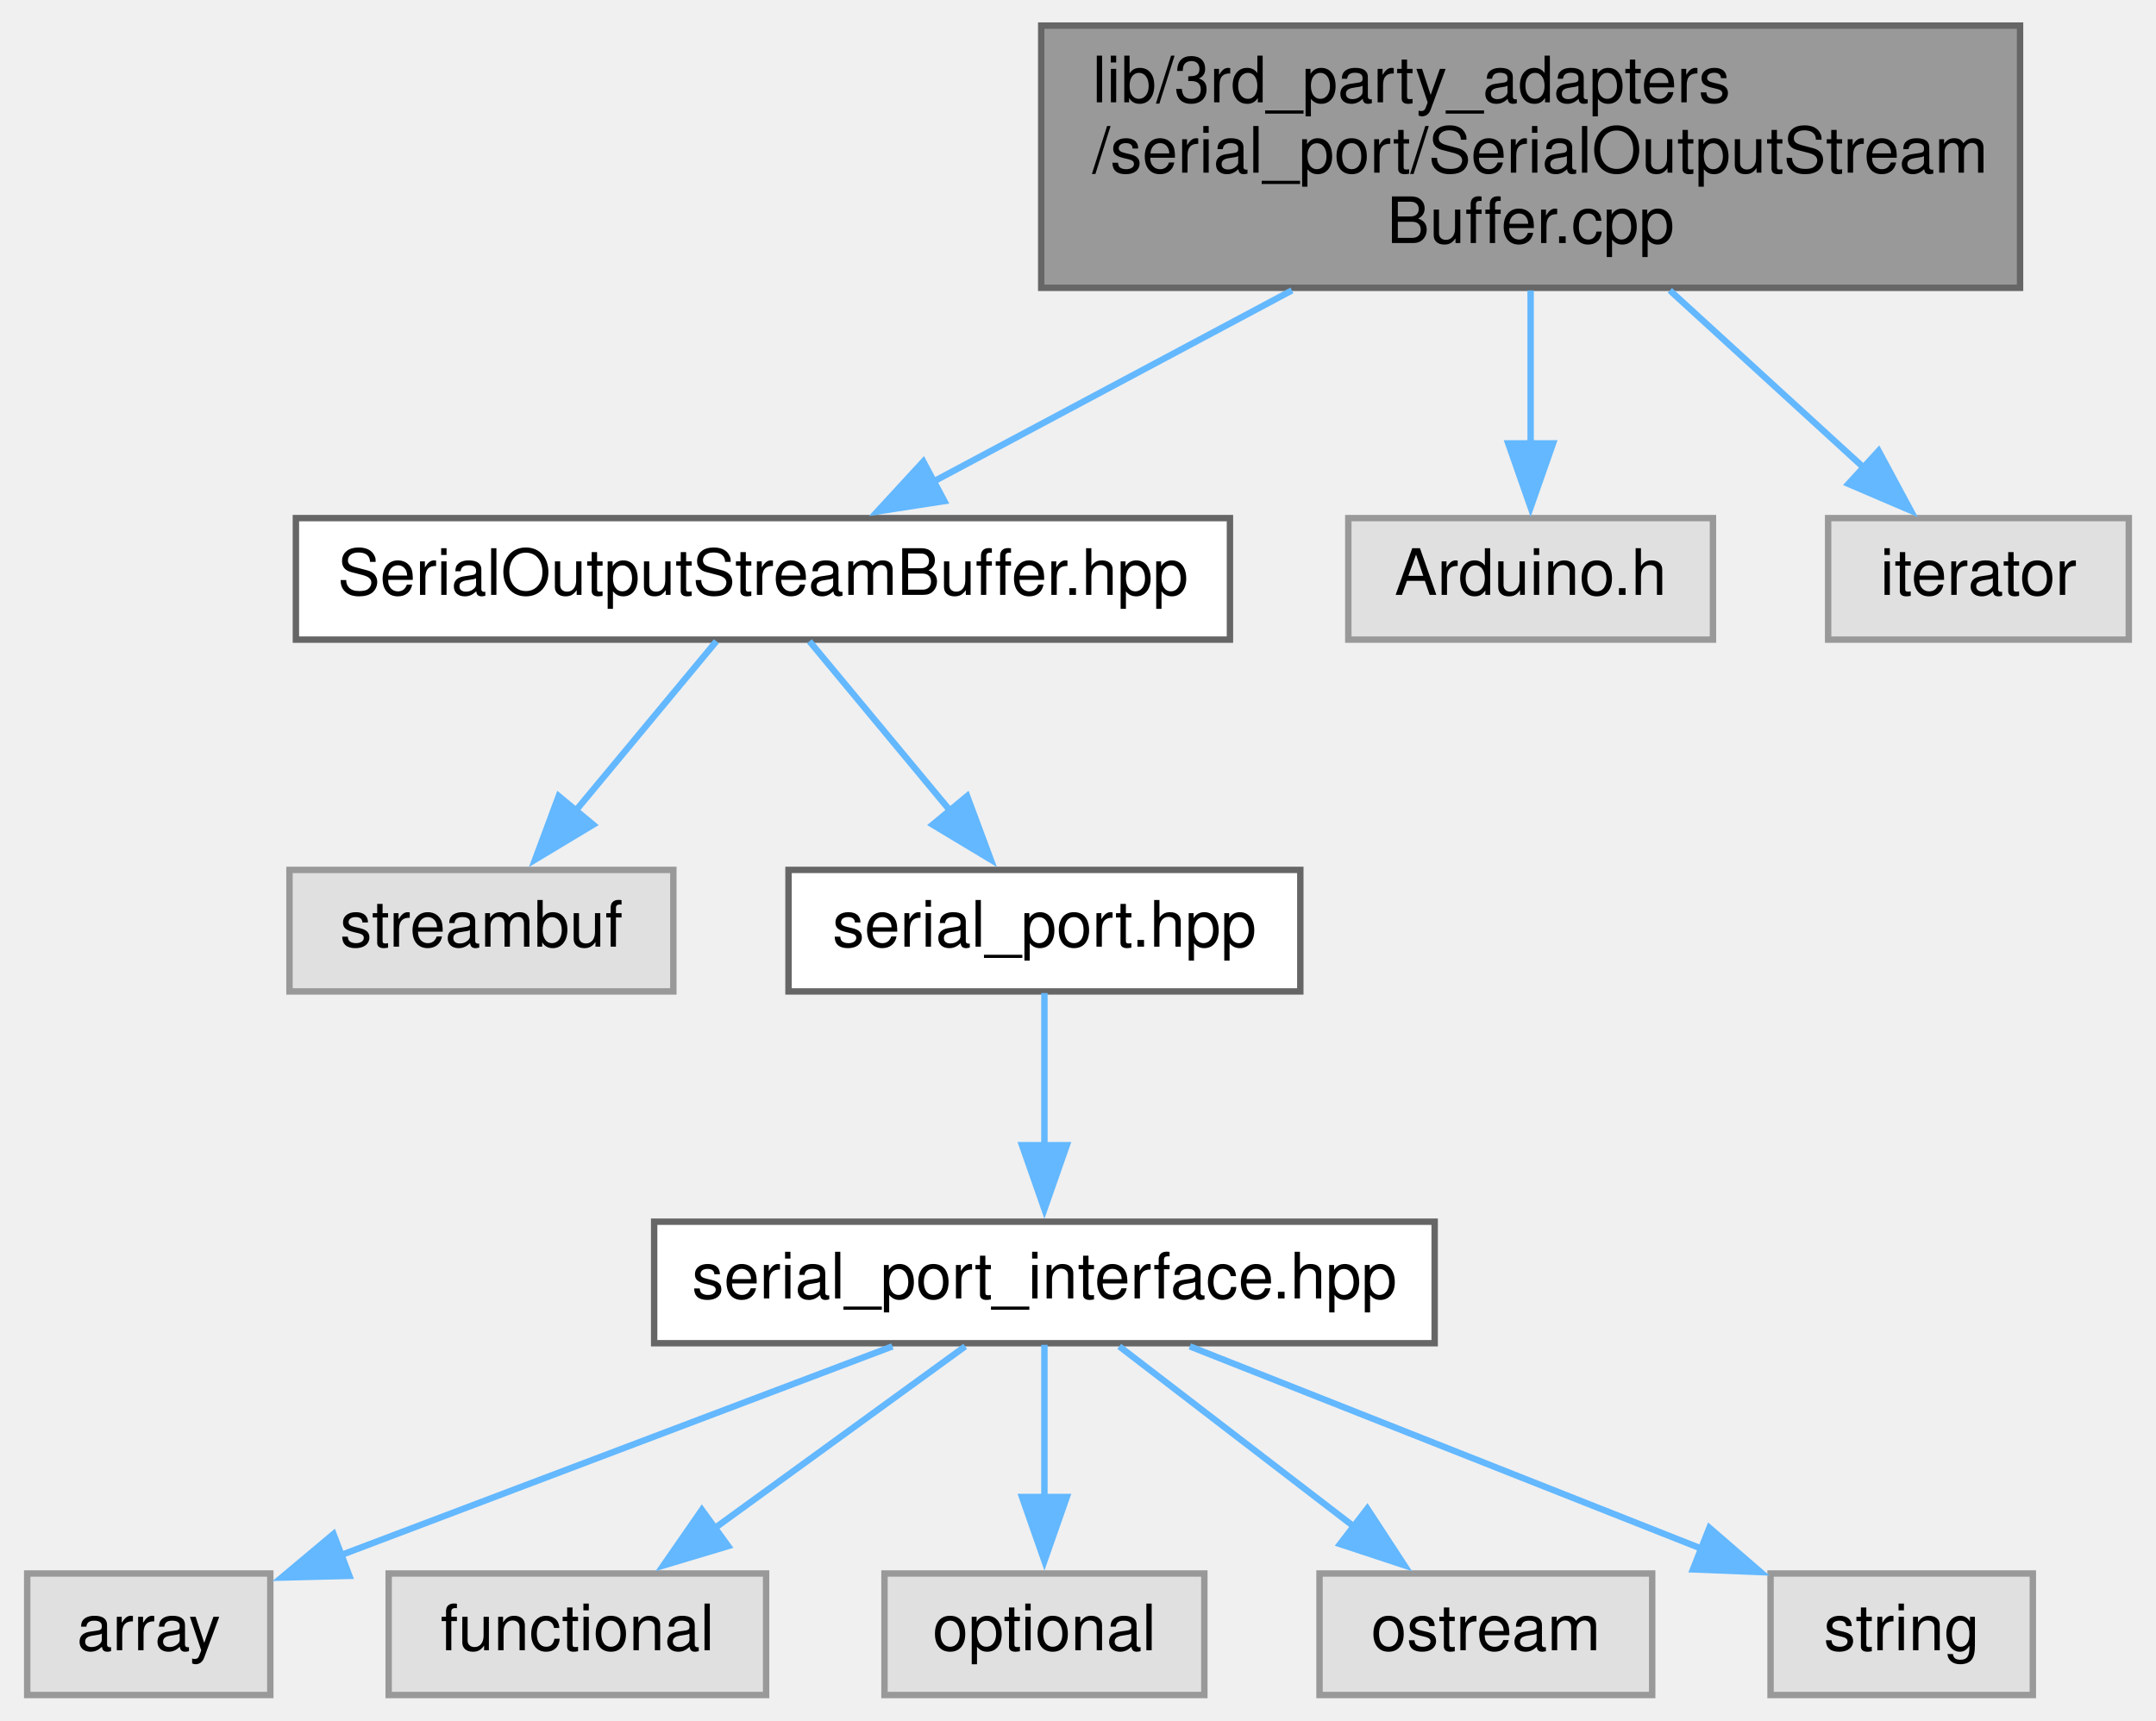
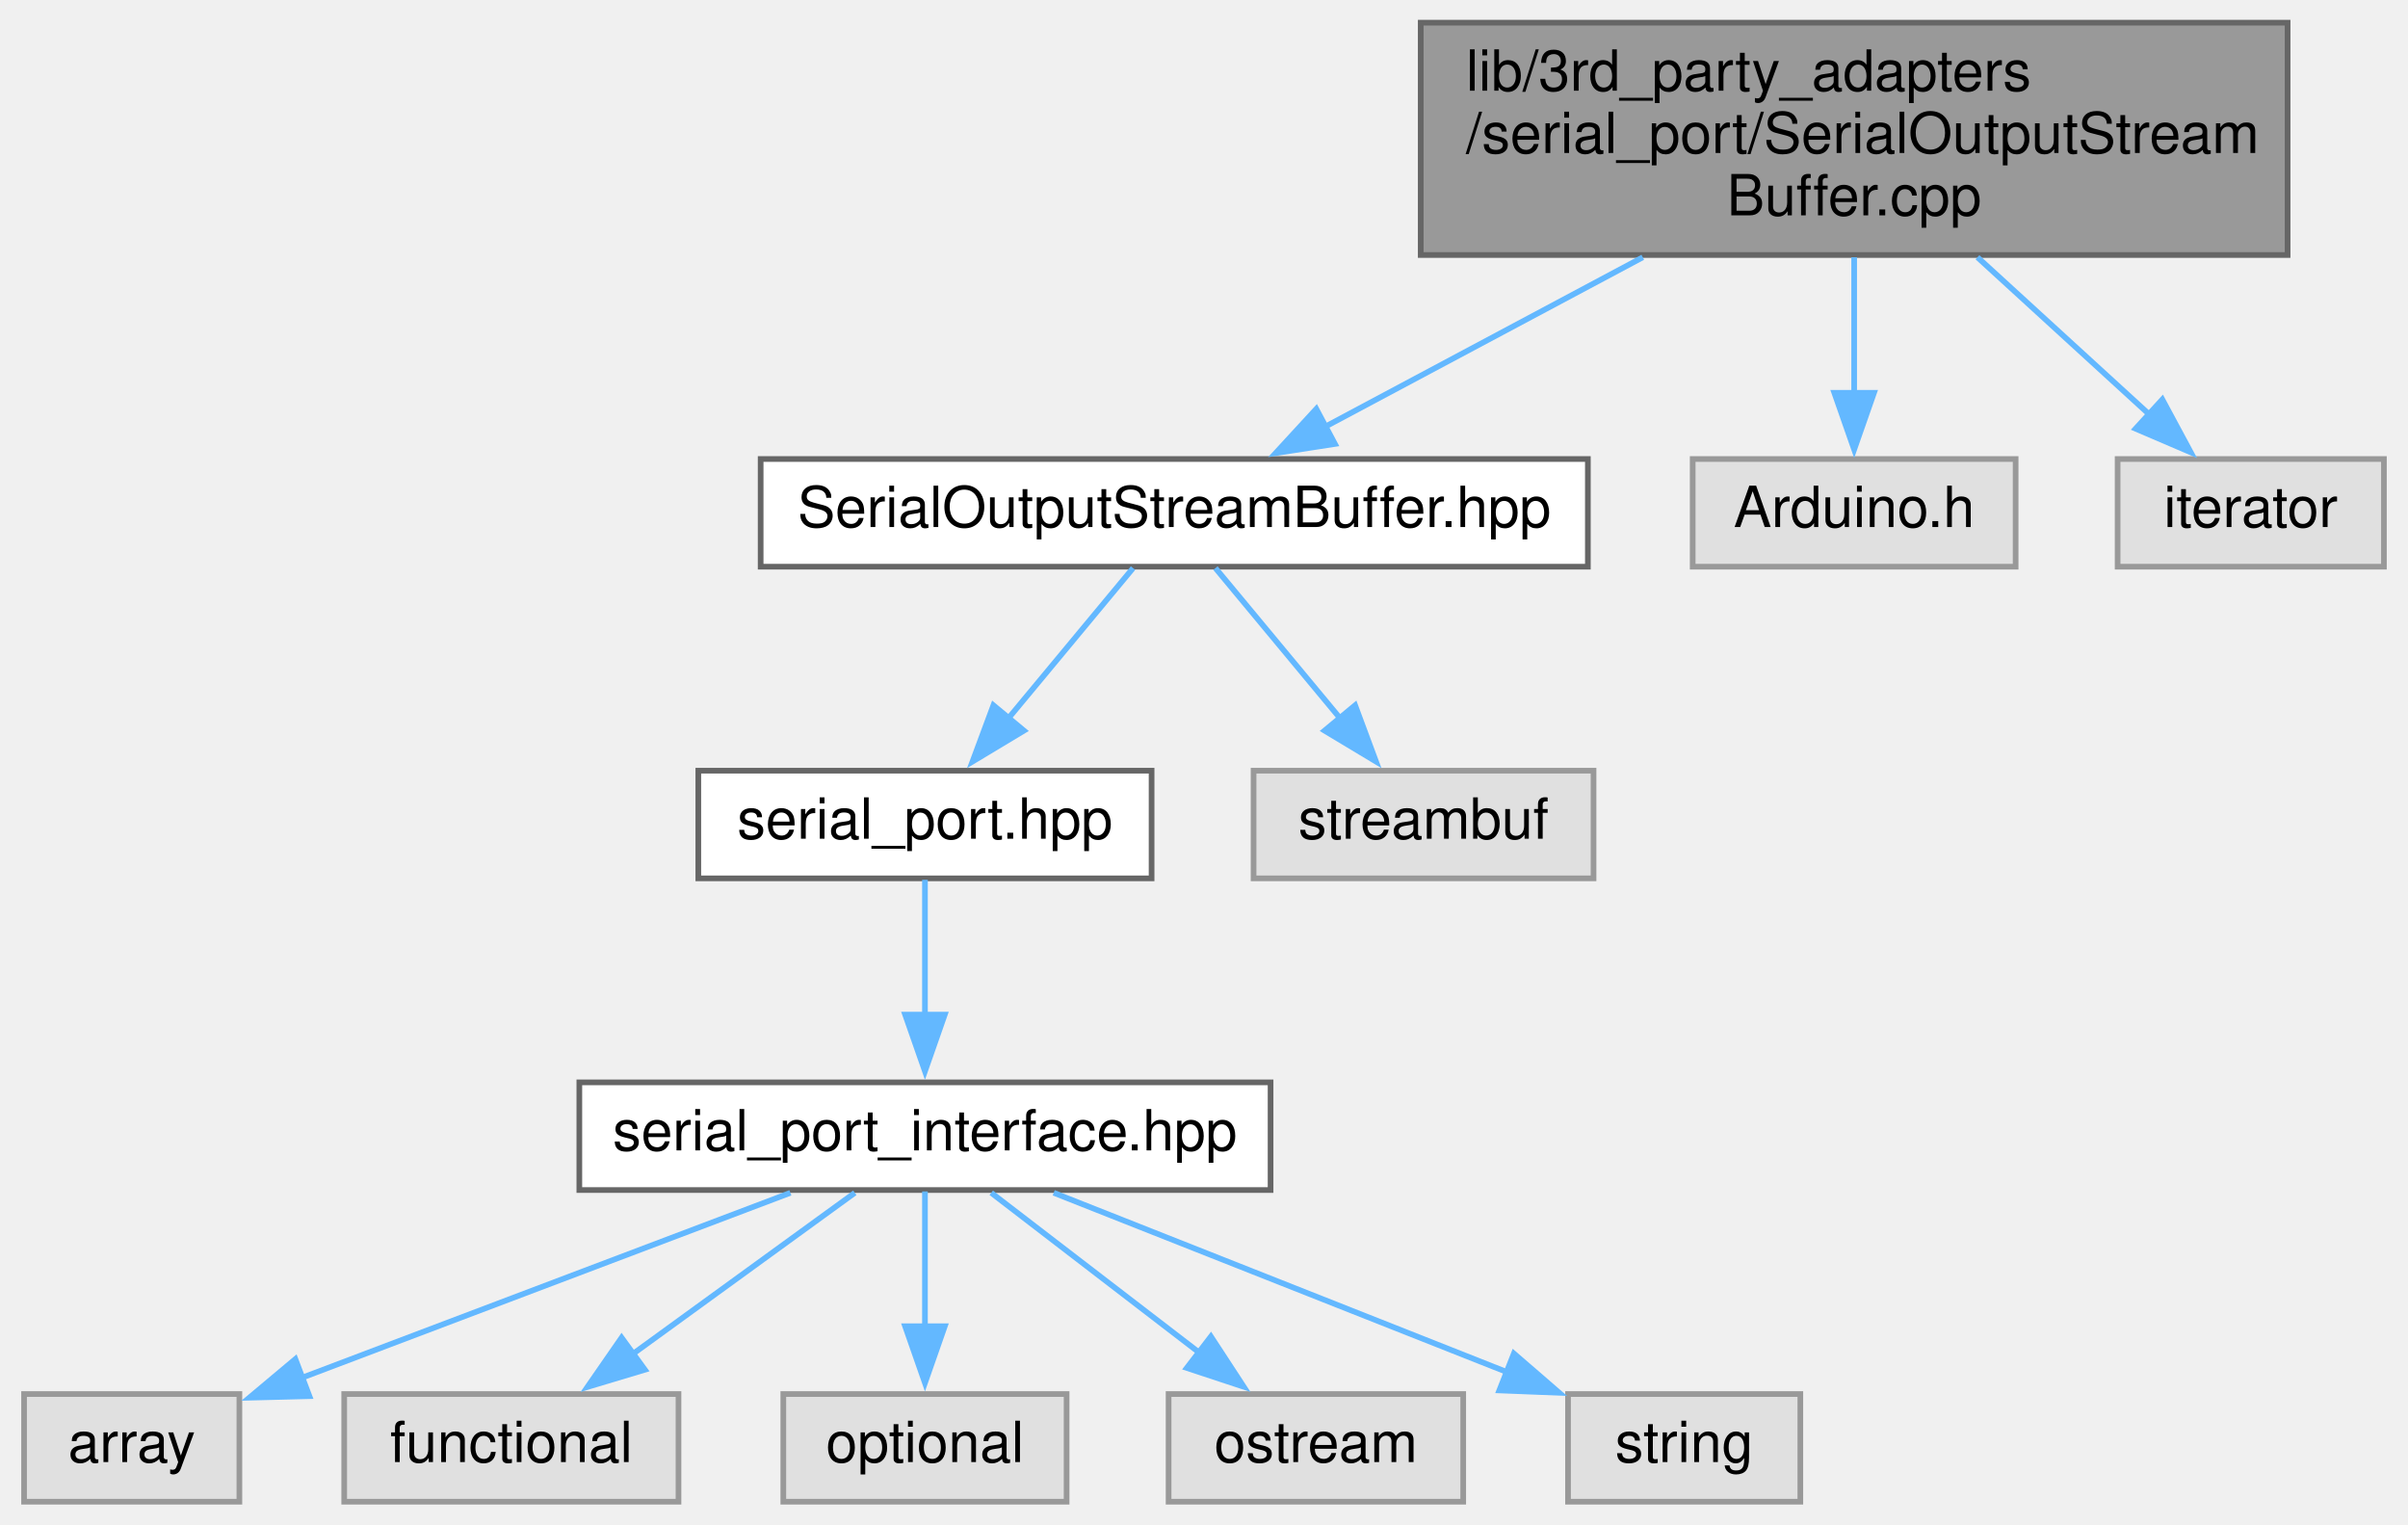
- <svg xmlns="http://www.w3.org/2000/svg" xmlns:xlink="http://www.w3.org/1999/xlink" width="337pt" height="269pt" viewBox="0.00 0.00 336.50 269.00">
+ <svg xmlns="http://www.w3.org/2000/svg" xmlns:xlink="http://www.w3.org/1999/xlink" width="425pt" height="269pt" viewBox="0.00 0.00 424.50 269.00">
  <g id="graph0" class="graph" transform="scale(1 1) rotate(0) translate(4 265)">
    <g id="node1" class="node">
      <g id="a_node1">
        <a xlink:title=" ">
-           <polygon fill="#999999" stroke="#666666" points="311.5,-261 158.5,-261 158.5,-220 311.5,-220 311.5,-261" />
-           <text text-anchor="start" x="166.5" y="-249" font-family="Helvetica,sans-Serif" font-size="10.00">lib/3rd_party_adapters</text>
-           <text text-anchor="start" x="166.5" y="-238" font-family="Helvetica,sans-Serif" font-size="10.00">/serial_port/SerialOutputStream</text>
-           <text text-anchor="middle" x="235" y="-227" font-family="Helvetica,sans-Serif" font-size="10.00">Buffer.cpp</text>
+           <polygon fill="#999999" stroke="#666666" points="399.5,-261 246.5,-261 246.5,-220 399.5,-220 399.5,-261" />
+           <text text-anchor="start" x="254.5" y="-249" font-family="Helvetica,sans-Serif" font-size="10.00">lib/3rd_party_adapters</text>
+           <text text-anchor="start" x="254.5" y="-238" font-family="Helvetica,sans-Serif" font-size="10.00">/serial_port/SerialOutputStream</text>
+           <text text-anchor="middle" x="323" y="-227" font-family="Helvetica,sans-Serif" font-size="10.00">Buffer.cpp</text>
        </a>
      </g>
    </g>
    <g id="node2" class="node">
      <g id="a_node2">
        <a xlink:href="SerialOutputStreamBuffer_8hpp.xhtml" target="_top" xlink:title=" ">
-           <polygon fill="white" stroke="#666666" points="188,-184 42,-184 42,-165 188,-165 188,-184" />
-           <text text-anchor="middle" x="115" y="-172" font-family="Helvetica,sans-Serif" font-size="10.00">SerialOutputStreamBuffer.hpp</text>
+           <polygon fill="white" stroke="#666666" points="276,-184 130,-184 130,-165 276,-165 276,-184" />
+           <text text-anchor="middle" x="203" y="-172" font-family="Helvetica,sans-Serif" font-size="10.00">SerialOutputStreamBuffer.hpp</text>
        </a>
      </g>
    </g>
    <g id="edge1" class="edge">
-       <path fill="none" stroke="#63b8ff" d="M197.69,-219.6C179.52,-209.91 158.09,-198.48 141.6,-189.68" />
-       <polygon fill="#63b8ff" stroke="#63b8ff" points="143.36,-186.66 132.89,-185.04 140.07,-192.84 143.36,-186.66" />
+       <path fill="none" stroke="#63b8ff" d="M285.69,-219.6C267.52,-209.91 246.09,-198.48 229.6,-189.68" />
+       <polygon fill="#63b8ff" stroke="#63b8ff" points="231.36,-186.66 220.89,-185.04 228.07,-192.84 231.36,-186.66" />
    </g>
    <g id="node11" class="node">
      <g id="a_node11">
        <a xlink:title=" ">
-           <polygon fill="#e0e0e0" stroke="#999999" points="263.5,-184 206.5,-184 206.5,-165 263.5,-165 263.5,-184" />
-           <text text-anchor="middle" x="235" y="-172" font-family="Helvetica,sans-Serif" font-size="10.00">Arduino.h</text>
+           <polygon fill="#e0e0e0" stroke="#999999" points="351.5,-184 294.5,-184 294.5,-165 351.5,-165 351.5,-184" />
+           <text text-anchor="middle" x="323" y="-172" font-family="Helvetica,sans-Serif" font-size="10.00">Arduino.h</text>
        </a>
      </g>
    </g>
    <g id="edge10" class="edge">
-       <path fill="none" stroke="#63b8ff" d="M235,-219.6C235,-211.98 235,-203.3 235,-195.66" />
-       <polygon fill="#63b8ff" stroke="#63b8ff" points="238.5,-195.68 235,-185.68 231.5,-195.68 238.5,-195.68" />
+       <path fill="none" stroke="#63b8ff" d="M323,-219.6C323,-211.98 323,-203.3 323,-195.66" />
+       <polygon fill="#63b8ff" stroke="#63b8ff" points="326.5,-195.68 323,-185.68 319.5,-195.68 326.5,-195.68" />
    </g>
    <g id="node12" class="node">
      <g id="a_node12">
        <a xlink:title=" ">
-           <polygon fill="#e0e0e0" stroke="#999999" points="328.5,-184 281.5,-184 281.5,-165 328.5,-165 328.5,-184" />
-           <text text-anchor="middle" x="305" y="-172" font-family="Helvetica,sans-Serif" font-size="10.00">iterator</text>
+           <polygon fill="#e0e0e0" stroke="#999999" points="416.5,-184 369.5,-184 369.5,-165 416.5,-165 416.5,-184" />
+           <text text-anchor="middle" x="393" y="-172" font-family="Helvetica,sans-Serif" font-size="10.00">iterator</text>
        </a>
      </g>
    </g>
    <g id="edge11" class="edge">
-       <path fill="none" stroke="#63b8ff" d="M256.76,-219.6C266.52,-210.68 277.88,-200.3 287.12,-191.84" />
-       <polygon fill="#63b8ff" stroke="#63b8ff" points="289.39,-194.51 294.41,-185.18 284.67,-189.35 289.39,-194.51" />
+       <path fill="none" stroke="#63b8ff" d="M344.76,-219.6C354.52,-210.68 365.88,-200.3 375.12,-191.84" />
+       <polygon fill="#63b8ff" stroke="#63b8ff" points="377.39,-194.51 382.41,-185.18 372.67,-189.35 377.39,-194.51" />
    </g>
    <g id="node3" class="node">
      <g id="a_node3">
-         <a xlink:title=" ">
-           <polygon fill="#e0e0e0" stroke="#999999" points="101,-129 41,-129 41,-110 101,-110 101,-129" />
-           <text text-anchor="middle" x="71" y="-117" font-family="Helvetica,sans-Serif" font-size="10.00">streambuf</text>
-         </a>
-       </g>
-     </g>
-     <g id="edge2" class="edge">
-       <path fill="none" stroke="#63b8ff" d="M107.73,-164.75C101.72,-157.5 92.99,-146.98 85.54,-138.02" />
-       <polygon fill="#63b8ff" stroke="#63b8ff" points="88.47,-136.07 79.39,-130.61 83.08,-140.54 88.47,-136.07" />
-     </g>
-     <g id="node4" class="node">
-       <g id="a_node4">
        <a xlink:href="serial__port_8hpp.xhtml" target="_top" xlink:title="This files serves as hint to the PlatformIO Library Dependency Finder to find the corresponding sourc...">
          <polygon fill="white" stroke="#666666" points="199,-129 119,-129 119,-110 199,-110 199,-129" />
          <text text-anchor="middle" x="159" y="-117" font-family="Helvetica,sans-Serif" font-size="10.00">serial_port.hpp</text>
        </a>
      </g>
    </g>
-     <g id="edge3" class="edge">
-       <path fill="none" stroke="#63b8ff" d="M122.27,-164.75C128.28,-157.5 137.01,-146.98 144.46,-138.02" />
-       <polygon fill="#63b8ff" stroke="#63b8ff" points="146.92,-140.54 150.61,-130.61 141.53,-136.07 146.92,-140.54" />
+     <g id="edge2" class="edge">
+       <path fill="none" stroke="#63b8ff" d="M195.73,-164.75C189.72,-157.5 180.99,-146.98 173.54,-138.02" />
+       <polygon fill="#63b8ff" stroke="#63b8ff" points="176.47,-136.07 167.39,-130.61 171.08,-140.54 176.47,-136.07" />
    </g>
-     <g id="node5" class="node">
-       <g id="a_node5">
+     <g id="node10" class="node">
+       <g id="a_node10">
+         <a xlink:title=" ">
+           <polygon fill="#e0e0e0" stroke="#999999" points="277,-129 217,-129 217,-110 277,-110 277,-129" />
+           <text text-anchor="middle" x="247" y="-117" font-family="Helvetica,sans-Serif" font-size="10.00">streambuf</text>
+         </a>
+       </g>
+     </g>
+     <g id="edge9" class="edge">
+       <path fill="none" stroke="#63b8ff" d="M210.27,-164.75C216.28,-157.5 225.01,-146.98 232.46,-138.02" />
+       <polygon fill="#63b8ff" stroke="#63b8ff" points="234.92,-140.54 238.61,-130.61 229.53,-136.07 234.92,-140.54" />
+     </g>
+     <g id="node4" class="node">
+       <g id="a_node4">
        <a xlink:href="serial__port__interface_8hpp.xhtml" target="_top" xlink:title=" ">
          <polygon fill="white" stroke="#666666" points="220,-74 98,-74 98,-55 220,-55 220,-74" />
          <text text-anchor="middle" x="159" y="-62" font-family="Helvetica,sans-Serif" font-size="10.00">serial_port_interface.hpp</text>
        </a>
      </g>
    </g>
-     <g id="edge4" class="edge">
+     <g id="edge3" class="edge">
      <path fill="none" stroke="#63b8ff" d="M159,-109.75C159,-103.27 159,-94.16 159,-85.9" />
      <polygon fill="#63b8ff" stroke="#63b8ff" points="162.5,-85.96 159,-75.96 155.5,-85.96 162.5,-85.96" />
    </g>
-     <g id="node6" class="node">
-       <g id="a_node6">
+     <g id="node5" class="node">
+       <g id="a_node5">
        <a xlink:title=" ">
          <polygon fill="#e0e0e0" stroke="#999999" points="38,-19 0,-19 0,0 38,0 38,-19" />
          <text text-anchor="middle" x="19" y="-7" font-family="Helvetica,sans-Serif" font-size="10.00">array</text>
        </a>
      </g>
    </g>
-     <g id="edge5" class="edge">
+     <g id="edge4" class="edge">
      <path fill="none" stroke="#63b8ff" d="M135.25,-54.51C111.47,-45.51 74.79,-31.62 49,-21.86" />
      <polygon fill="#63b8ff" stroke="#63b8ff" points="50.36,-18.63 39.76,-18.36 47.88,-25.17 50.36,-18.63" />
    </g>
-     <g id="node7" class="node">
-       <g id="a_node7">
+     <g id="node6" class="node">
+       <g id="a_node6">
        <a xlink:title=" ">
          <polygon fill="#e0e0e0" stroke="#999999" points="115.5,-19 56.5,-19 56.5,0 115.5,0 115.5,-19" />
          <text text-anchor="middle" x="86" y="-7" font-family="Helvetica,sans-Serif" font-size="10.00">functional</text>
        </a>
      </g>
    </g>
-     <g id="edge6" class="edge">
+     <g id="edge5" class="edge">
      <path fill="none" stroke="#63b8ff" d="M146.62,-54.51C135.85,-46.7 120.03,-35.21 107.25,-25.93" />
      <polygon fill="#63b8ff" stroke="#63b8ff" points="109.57,-23.29 99.43,-20.25 105.46,-28.95 109.57,-23.29" />
    </g>
-     <g id="node8" class="node">
-       <g id="a_node8">
+     <g id="node7" class="node">
+       <g id="a_node7">
        <a xlink:title=" ">
          <polygon fill="#e0e0e0" stroke="#999999" points="184,-19 134,-19 134,0 184,0 184,-19" />
          <text text-anchor="middle" x="159" y="-7" font-family="Helvetica,sans-Serif" font-size="10.00">optional</text>
        </a>
      </g>
    </g>
-     <g id="edge7" class="edge">
+     <g id="edge6" class="edge">
      <path fill="none" stroke="#63b8ff" d="M159,-54.75C159,-48.27 159,-39.16 159,-30.9" />
      <polygon fill="#63b8ff" stroke="#63b8ff" points="162.5,-30.96 159,-20.96 155.5,-30.96 162.5,-30.96" />
    </g>
-     <g id="node9" class="node">
-       <g id="a_node9">
+     <g id="node8" class="node">
+       <g id="a_node8">
        <a xlink:title=" ">
          <polygon fill="#e0e0e0" stroke="#999999" points="254,-19 202,-19 202,0 254,0 254,-19" />
          <text text-anchor="middle" x="228" y="-7" font-family="Helvetica,sans-Serif" font-size="10.00">ostream</text>
        </a>
      </g>
    </g>
-     <g id="edge8" class="edge">
+     <g id="edge7" class="edge">
      <path fill="none" stroke="#63b8ff" d="M170.7,-54.51C180.78,-46.77 195.54,-35.43 207.56,-26.2" />
      <polygon fill="#63b8ff" stroke="#63b8ff" points="209.47,-29.15 215.27,-20.28 205.21,-23.6 209.47,-29.15" />
    </g>
-     <g id="node10" class="node">
-       <g id="a_node10">
+     <g id="node9" class="node">
+       <g id="a_node9">
        <a xlink:title=" ">
          <polygon fill="#e0e0e0" stroke="#999999" points="313.5,-19 272.5,-19 272.5,0 313.5,0 313.5,-19" />
          <text text-anchor="middle" x="293" y="-7" font-family="Helvetica,sans-Serif" font-size="10.00">string</text>
        </a>
      </g>
    </g>
-     <g id="edge9" class="edge">
+     <g id="edge8" class="edge">
      <path fill="none" stroke="#63b8ff" d="M181.73,-54.51C203.75,-45.8 237.31,-32.53 261.81,-22.84" />
      <polygon fill="#63b8ff" stroke="#63b8ff" points="262.94,-26.15 270.95,-19.22 260.37,-19.64 262.94,-26.15" />
    </g>
  </g>
</svg>
